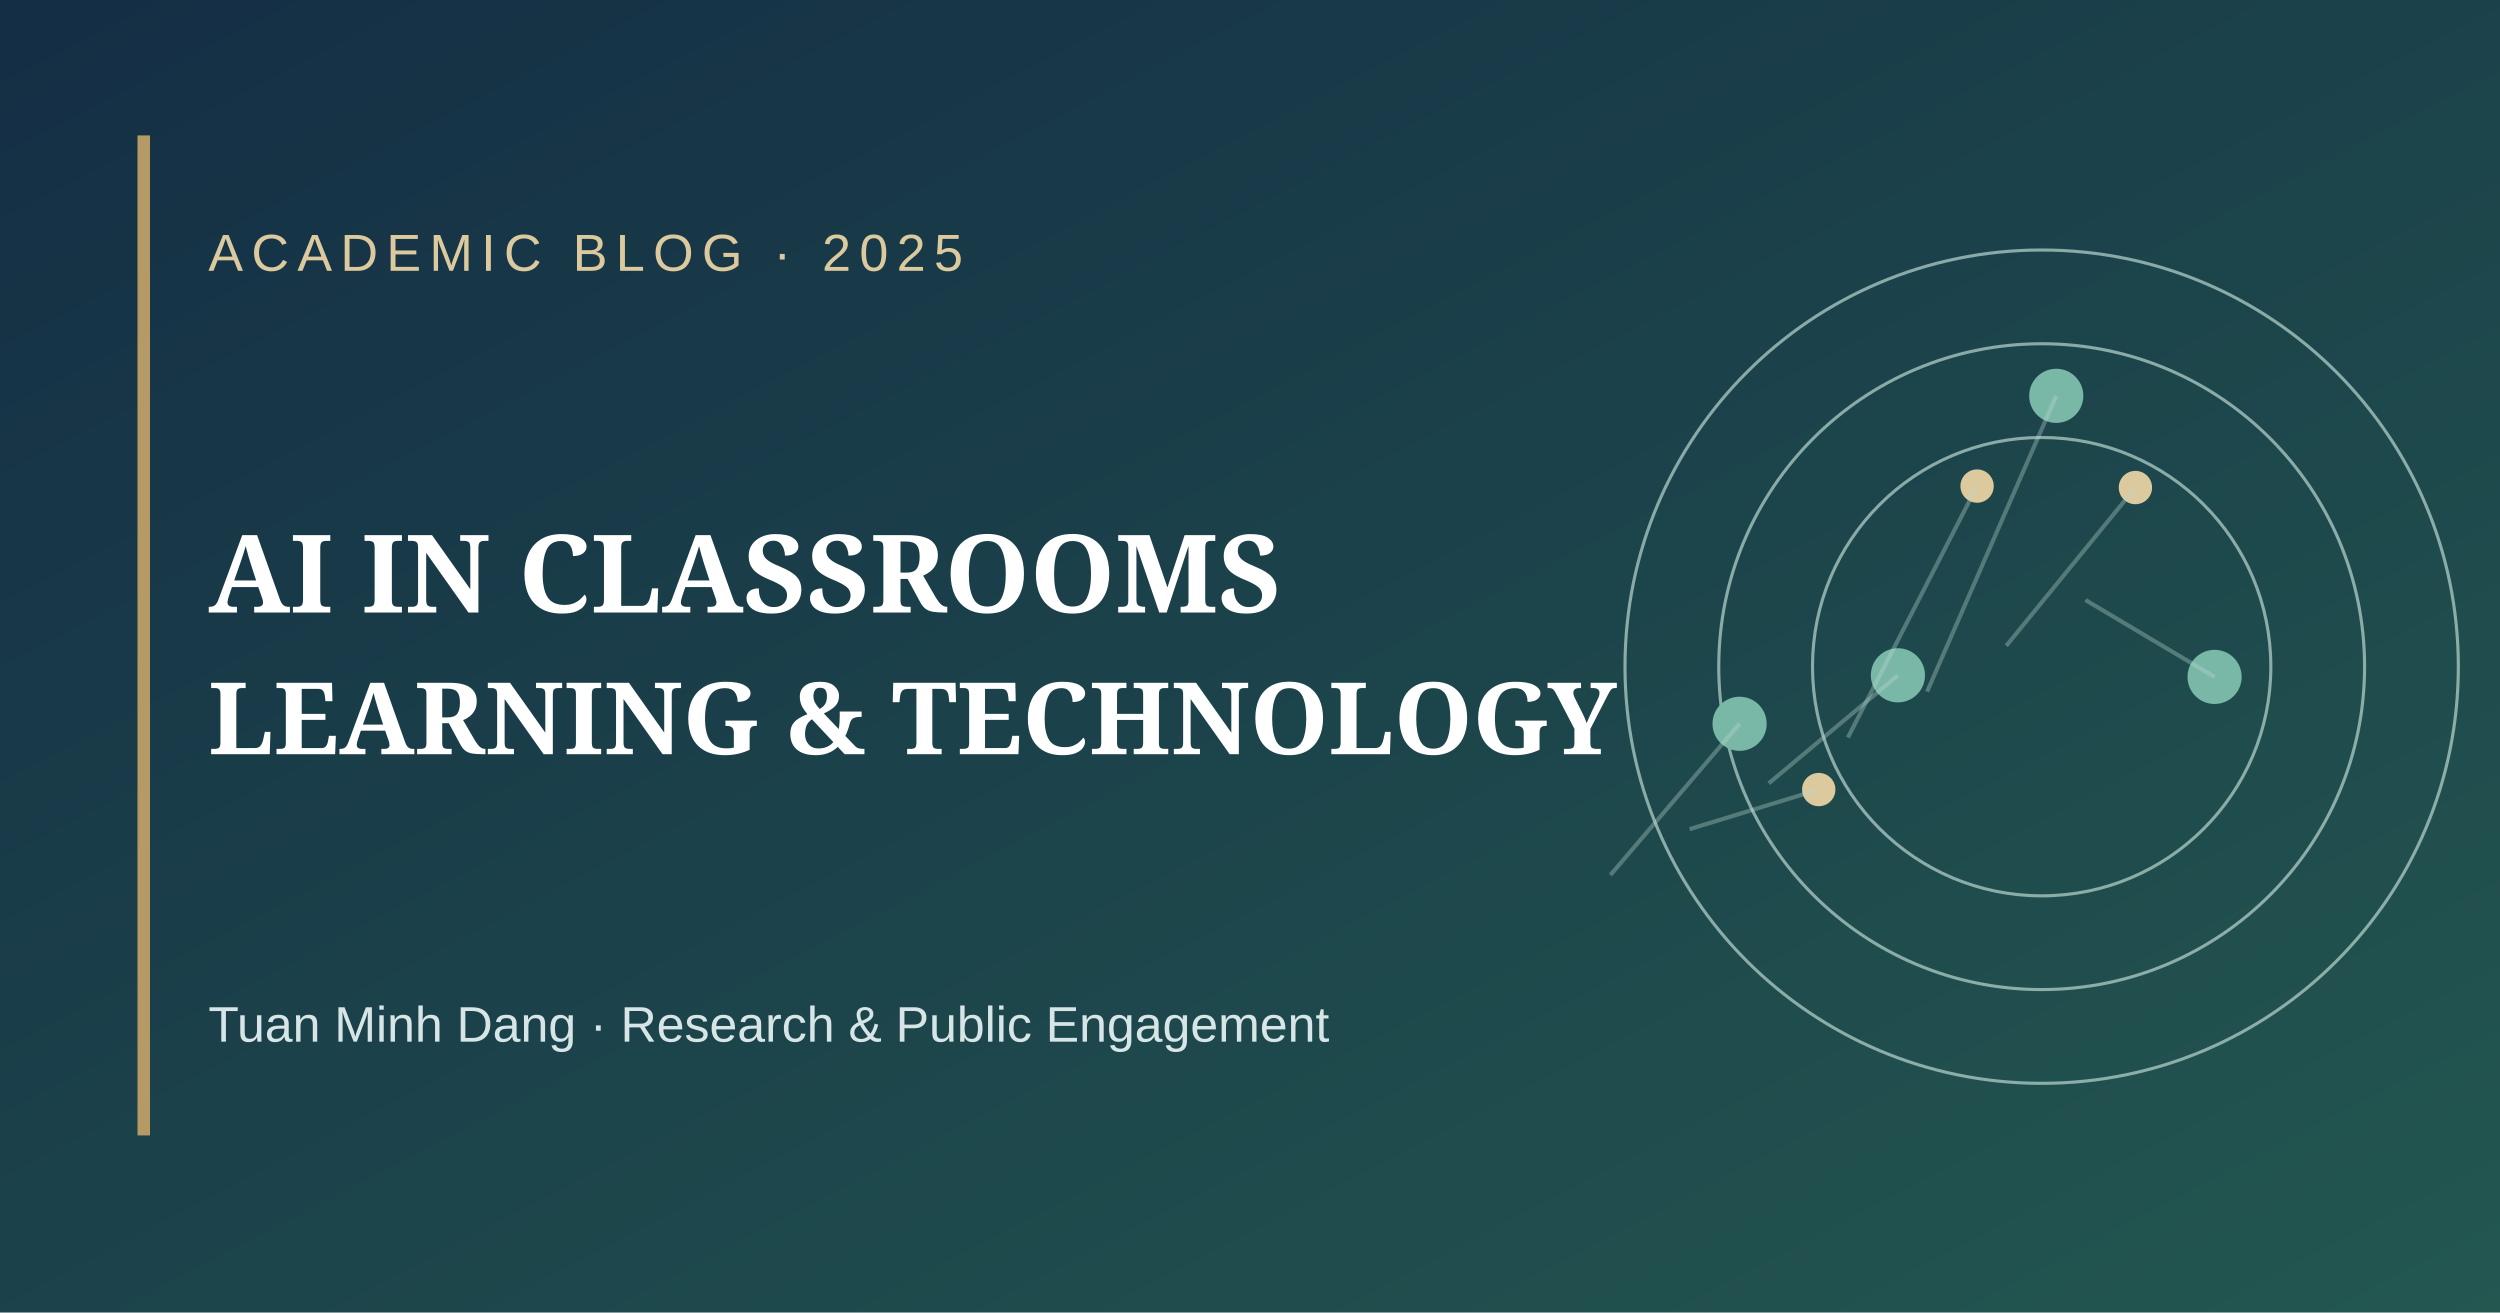
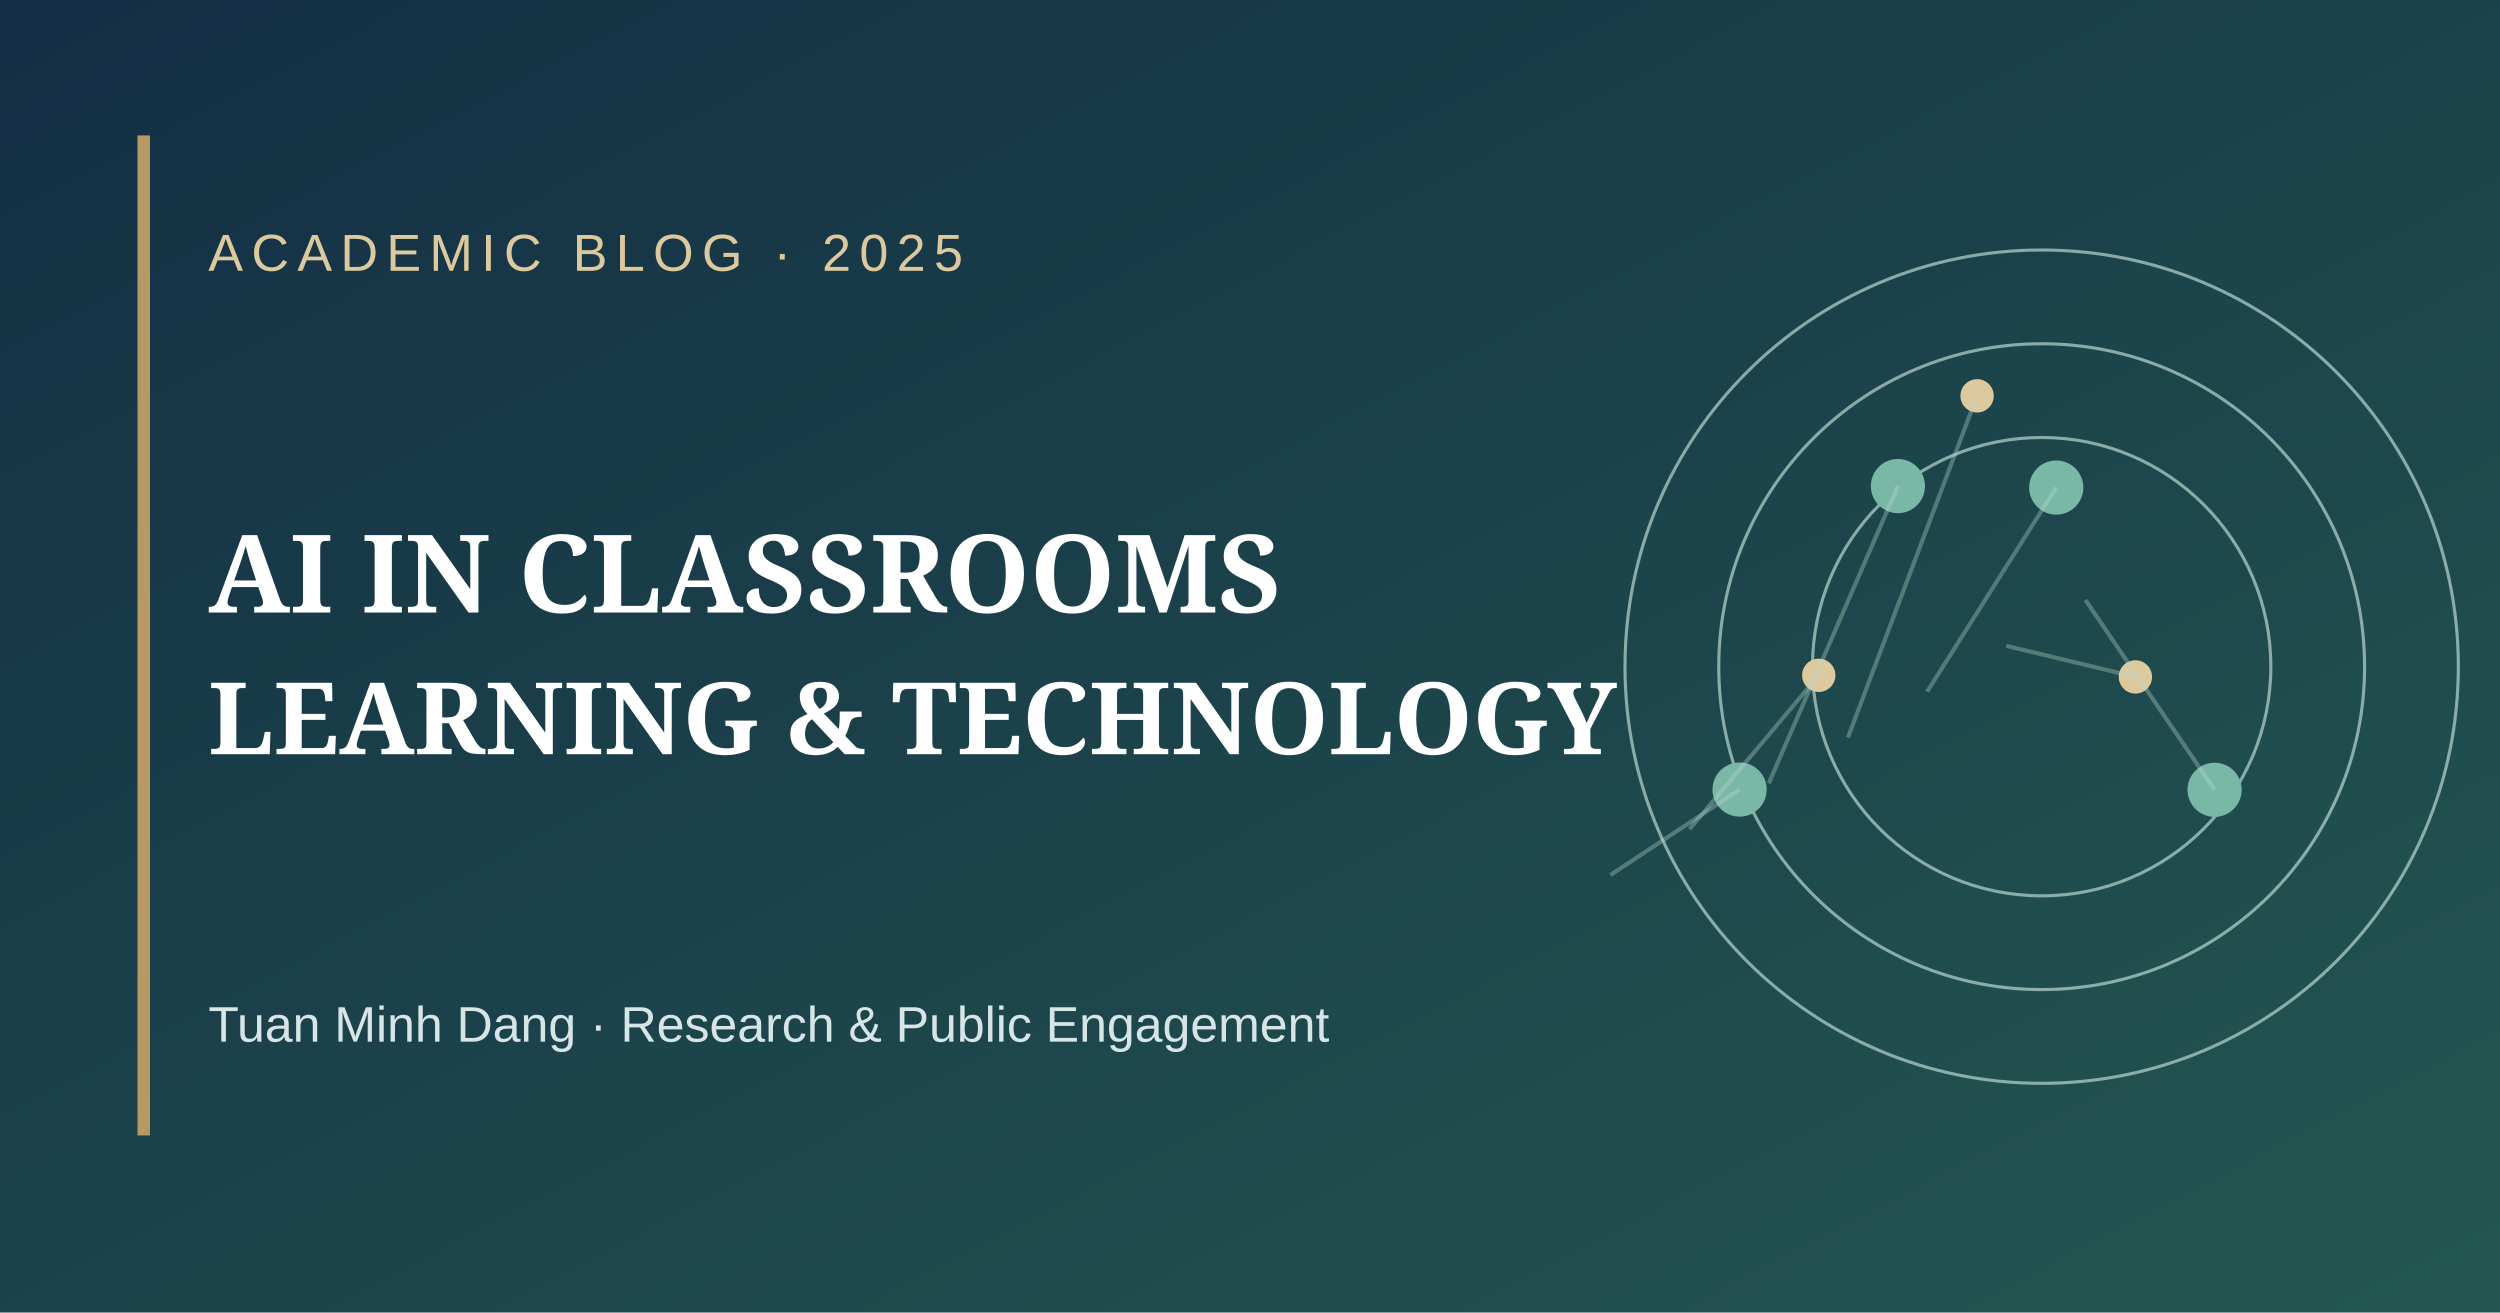
<svg xmlns="http://www.w3.org/2000/svg" width="1200" height="630" viewBox="0 0 1200 630">
  <defs>
    <linearGradient id="g" x2="1" y2="1">
      <stop stop-color="#142e45" />
      <stop offset="1" stop-color="#235750" />
    </linearGradient>
  </defs>
  <rect width="1200" height="630" fill="url(#g)" />
  <rect x="66" y="65" width="6" height="480" fill="#b69a65" />
  <g opacity=".7" fill="none" stroke="#b9d6ce" stroke-width="1.5">
    <circle cx="980" cy="320" r="155" />
    <circle cx="980" cy="320" r="200" />
    <circle cx="980" cy="320" r="110" />
  </g>
-   <circle cx="835" cy="347.414" r="13" fill="#79b8a7" />
-   <path d="M835 347.414 L773 420" stroke="#b9d6ce" stroke-opacity=".35" stroke-width="2" />
-   <circle cx="873" cy="378.989" r="8" fill="#dcca9e" />
-   <path d="M873 378.989 L811 398" stroke="#b9d6ce" stroke-opacity=".35" stroke-width="2" />
-   <circle cx="911" cy="324.151" r="13" fill="#79b8a7" />
-   <path d="M911 324.151 L849 376" stroke="#b9d6ce" stroke-opacity=".35" stroke-width="2" />
-   <circle cx="949" cy="233.318" r="8" fill="#dcca9e" />
-   <path d="M949 233.318 L887 354" stroke="#b9d6ce" stroke-opacity=".35" stroke-width="2" />
-   <circle cx="987" cy="190.001" r="13" fill="#79b8a7" />
-   <path d="M987 190.001 L925 332" stroke="#b9d6ce" stroke-opacity=".35" stroke-width="2" />
-   <circle cx="1025" cy="234.026" r="8" fill="#dcca9e" />
-   <path d="M1025 234.026 L963 310" stroke="#b9d6ce" stroke-opacity=".35" stroke-width="2" />
-   <circle cx="1063" cy="324.916" r="13" fill="#79b8a7" />
-   <path d="M1063 324.916 L1001 288" stroke="#b9d6ce" stroke-opacity=".35" stroke-width="2" />
+   <circle cx="835" cy="378.989" r="13" fill="#79b8a7" />
+   <path d="M835 378.989 L773 420" stroke="#b9d6ce" stroke-opacity=".35" stroke-width="2" />
+   <circle cx="873" cy="324.151" r="8" fill="#dcca9e" />
+   <path d="M873 324.151 L811 398" stroke="#b9d6ce" stroke-opacity=".35" stroke-width="2" />
+   <circle cx="911" cy="233.318" r="13" fill="#79b8a7" />
+   <path d="M911 233.318 L849 376" stroke="#b9d6ce" stroke-opacity=".35" stroke-width="2" />
+   <circle cx="949" cy="190.001" r="8" fill="#dcca9e" />
+   <path d="M949 190.001 L887 354" stroke="#b9d6ce" stroke-opacity=".35" stroke-width="2" />
+   <circle cx="987" cy="234.026" r="13" fill="#79b8a7" />
+   <path d="M987 234.026 L925 332" stroke="#b9d6ce" stroke-opacity=".35" stroke-width="2" />
+   <circle cx="1025" cy="324.916" r="8" fill="#dcca9e" />
+   <path d="M1025 324.916 L963 310" stroke="#b9d6ce" stroke-opacity=".35" stroke-width="2" />
+   <circle cx="1063" cy="379.108" r="13" fill="#79b8a7" />
+   <path d="M1063 379.108 L1001 288" stroke="#b9d6ce" stroke-opacity=".35" stroke-width="2" />
  <text x="100" y="130" fill="#dcca9e" font-family="Arial,sans-serif" font-size="25" letter-spacing="4">ACADEMIC BLOG · 2025</text>
  <text x="100" y="294" fill="white" font-family="Georgia,serif" font-size="52" font-weight="bold">AI IN CLASSROOMS</text>
  <text x="100" y="362" fill="white" font-family="Georgia,serif" font-size="48" font-weight="bold">LEARNING &amp; TECHNOLOGY</text>
  <text x="100" y="500" fill="#d7e5e7" font-family="Arial,sans-serif" font-size="24">Tuan Minh Dang · Research &amp; Public Engagement</text>
</svg>
